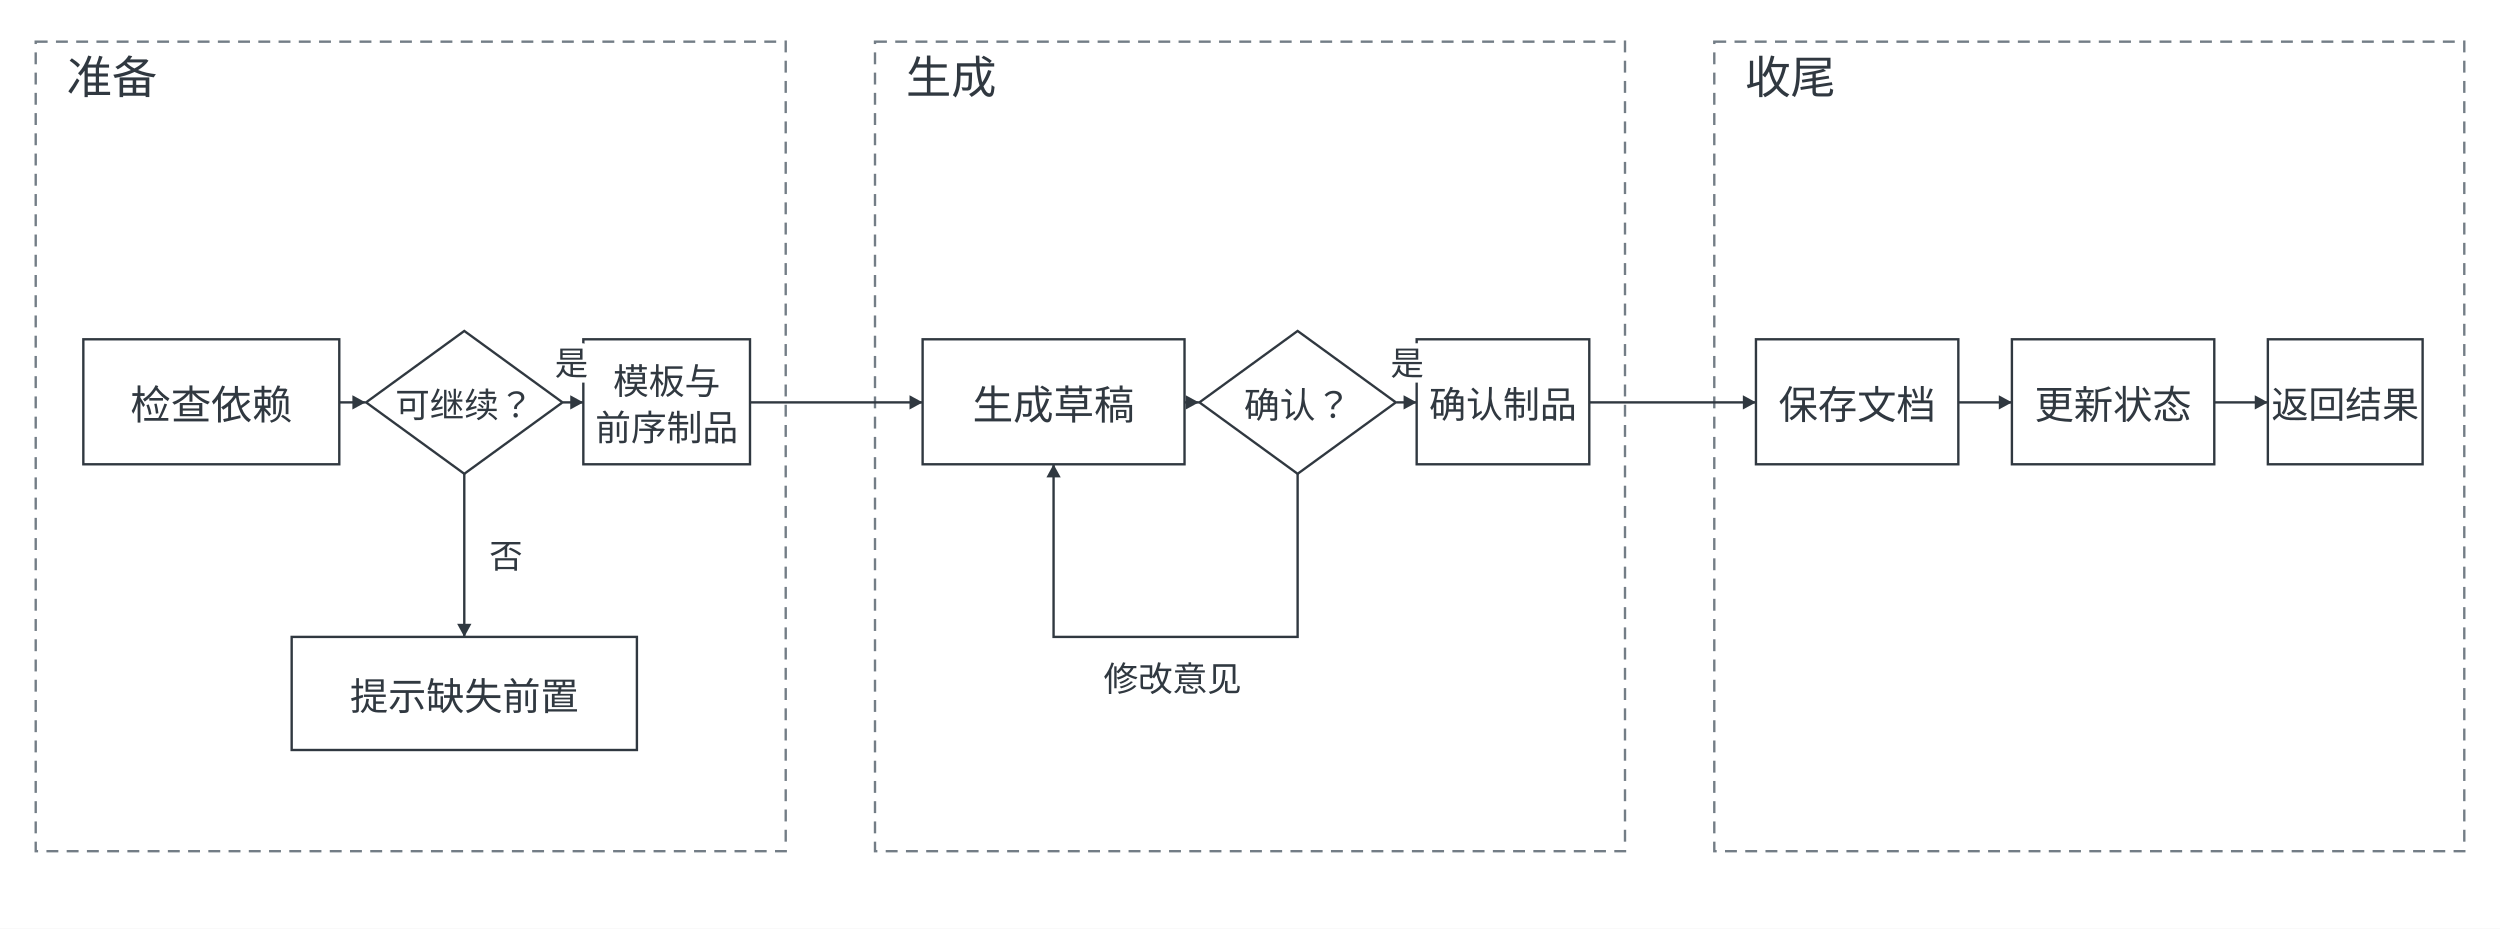
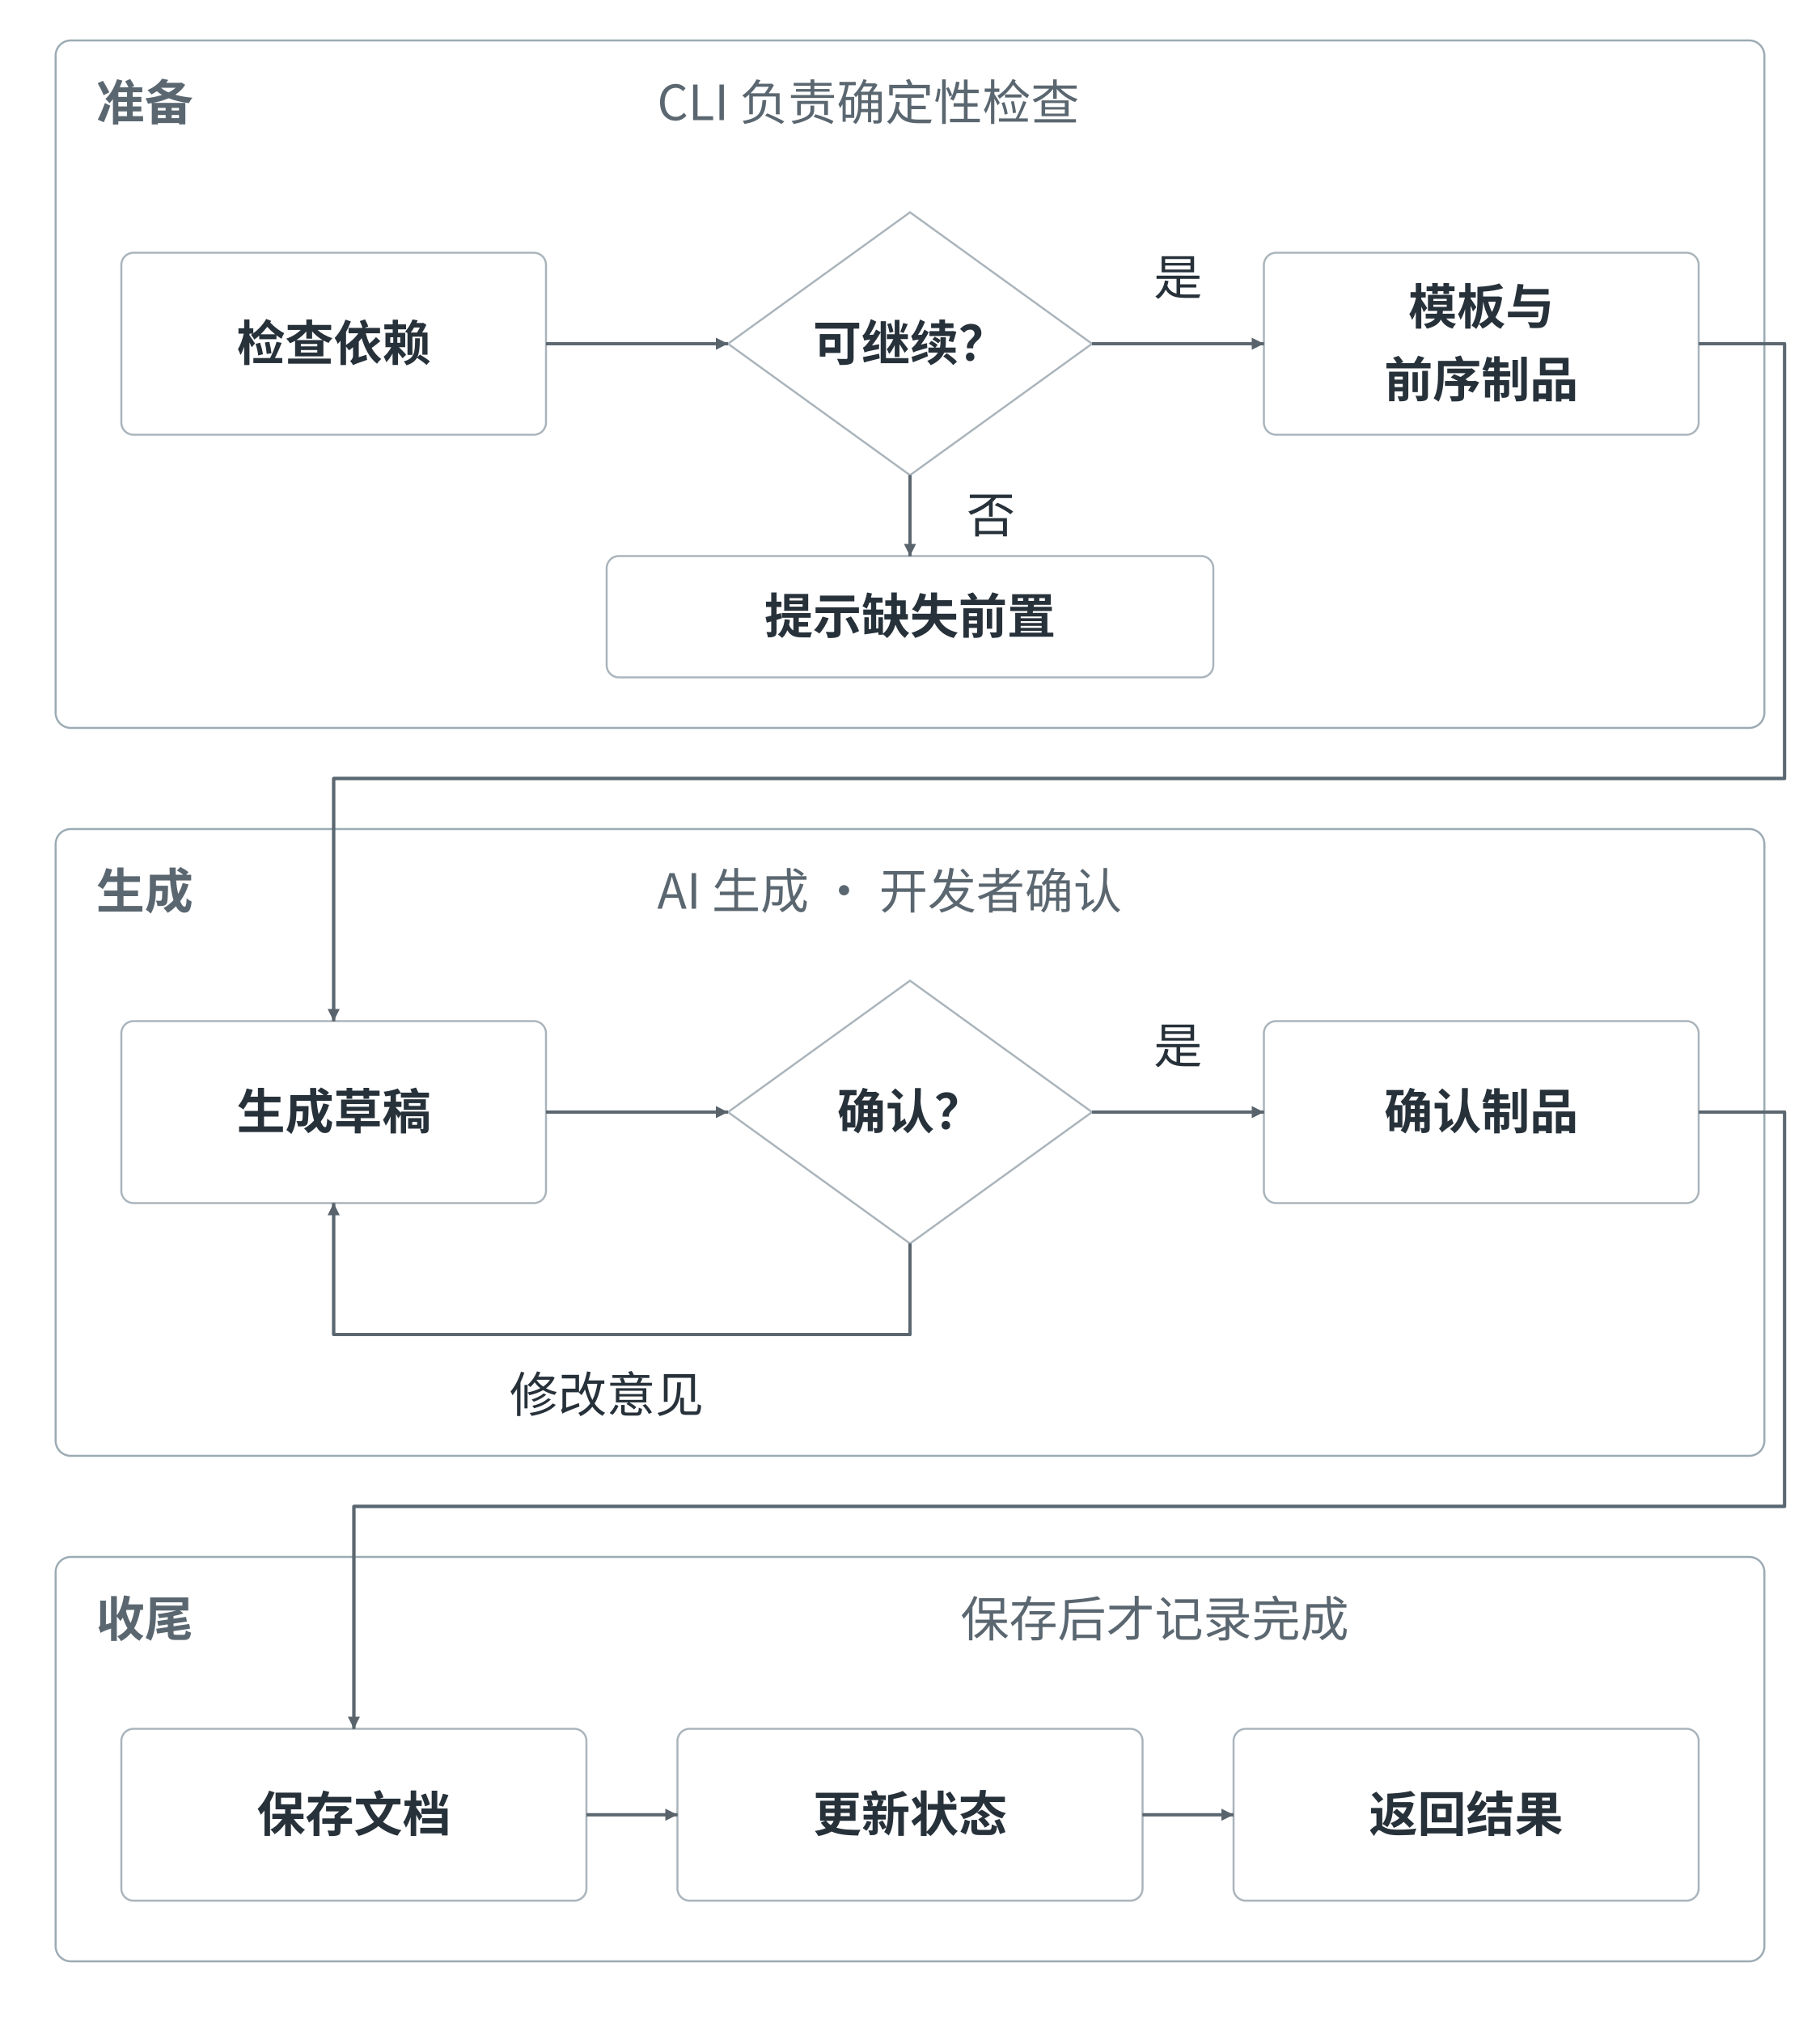
- <svg xmlns="http://www.w3.org/2000/svg" width="2100" height="780" viewBox="0 0 2100 780" role="img">
+ <svg xmlns="http://www.w3.org/2000/svg" width="1800" height="2000" viewBox="0 0 1800 2000">
  <defs>
-     <marker id="arrow" markerWidth="12" markerHeight="12" refX="11" refY="6" orient="auto-start-reverse" markerUnits="userSpaceOnUse">
-       <path d="M0,0 L11,6 L0,12 Z" fill="#303840" />
+     <marker id="arrow-gray" markerWidth="16" markerHeight="16" refX="12" refY="6" orient="auto" markerUnits="userSpaceOnUse">
+       <path d="M0,0 L12,6 L0,12 Z" fill="#59636c" />
    </marker>
-     <marker id="erArrow" markerWidth="20" markerHeight="20" refX="18" refY="10" orient="auto" markerUnits="userSpaceOnUse">
-       <path d="M0,0 L18,10 L0,20 Z" fill="#303840" />
+     <marker id="arrow-blue" markerWidth="16" markerHeight="16" refX="12" refY="6" orient="auto" markerUnits="userSpaceOnUse">
+       <path d="M0,0 L12,6 L0,12 Z" fill="#315f8d" />
    </marker>
-     <marker id="open" markerWidth="12" markerHeight="12" refX="11" refY="6" orient="auto-start-reverse" markerUnits="userSpaceOnUse">
-       <path d="M1,1 L11,6 L1,11" fill="none" stroke="#303840" stroke-width="2" />
+     <marker id="arrow-green" markerWidth="16" markerHeight="16" refX="12" refY="6" orient="auto" markerUnits="userSpaceOnUse">
+       <path d="M0,0 L12,6 L0,12 Z" fill="#5f8178" />
    </marker>
-     <style>text{font-family:'Microsoft YaHei',sans-serif;fill:#303840;font-weight:400} .label{paint-order:stroke;stroke:#fff;stroke-width:9px;stroke-linejoin:round}</style>
+     <marker id="arrow-red" markerWidth="16" markerHeight="16" refX="12" refY="6" orient="auto" markerUnits="userSpaceOnUse">
+       <path d="M0,0 L12,6 L0,12 Z" fill="#a15e50" />
+     </marker>
  </defs>
-   <rect width="2100" height="780" fill="#fff" />
-   <rect x="30" y="35" width="630" height="680" fill="none" stroke="#737d86" stroke-width="2" stroke-dasharray="10 7" />
-   <text x="56" y="62" font-size="38" font-weight="600" text-anchor="start" dominant-baseline="central" class="label">准备</text>
-   <rect x="735" y="35" width="630" height="680" fill="none" stroke="#737d86" stroke-width="2" stroke-dasharray="10 7" />
-   <text x="761" y="62" font-size="38" font-weight="600" text-anchor="start" dominant-baseline="central" class="label">生成</text>
-   <rect x="1440" y="35" width="630" height="680" fill="none" stroke="#737d86" stroke-width="2" stroke-dasharray="10 7" />
-   <text x="1466" y="62" font-size="38" font-weight="600" text-anchor="start" dominant-baseline="central" class="label">收尾</text>
-   <rect x="70" y="285" width="215" height="105" fill="#fff" stroke="#303840" stroke-width="2" />
-   <text x="177.5" y="337.5" font-size="34" font-weight="400" text-anchor="middle" dominant-baseline="central">检查依赖</text>
-   <polygon points="390,278 472.5,338 390,398 307.5,338" fill="#fff" stroke="#303840" stroke-width="2" />
-   <text x="390" y="338" font-size="29" font-weight="600" text-anchor="middle" dominant-baseline="central">可继续？</text>
-   <rect x="490" y="285" width="140" height="105" fill="#fff" stroke="#303840" stroke-width="2" />
-   <text x="560" y="318" font-size="30" font-weight="400" text-anchor="middle" dominant-baseline="central">模板与</text>
-   <text x="560" y="357" font-size="30" font-weight="400" text-anchor="middle" dominant-baseline="central">前序制品</text>
-   <polyline points="285,338 307,338" fill="none" stroke="#303840" stroke-width="2" marker-end="url(#arrow)" />
-   <polyline points="473,338 490,338" fill="none" stroke="#303840" stroke-width="2" marker-end="url(#arrow)" />
-   <text x="480" y="303" font-size="28" font-weight="400" text-anchor="middle" dominant-baseline="central" class="label">是</text>
-   <rect x="245" y="535" width="290" height="95" fill="#fff" stroke="#303840" stroke-width="2" />
-   <text x="390" y="582.5" font-size="32" font-weight="400" text-anchor="middle" dominant-baseline="central">提示缺失前置</text>
-   <polyline points="390,398 390,535" fill="none" stroke="#303840" stroke-width="2" marker-end="url(#arrow)" />
-   <text x="425" y="465" font-size="28" font-weight="400" text-anchor="middle" dominant-baseline="central">否</text>
-   <rect x="775" y="285" width="220" height="105" fill="#fff" stroke="#303840" stroke-width="2" />
-   <text x="885" y="337.5" font-size="34" font-weight="400" text-anchor="middle" dominant-baseline="central">生成草稿</text>
-   <polygon points="1090,278 1172.5,338 1090,398 1007.5,338" fill="#fff" stroke="#303840" stroke-width="2" />
-   <text x="1090" y="338" font-size="30" font-weight="600" text-anchor="middle" dominant-baseline="central">确认？</text>
-   <rect x="1190" y="285" width="145" height="105" fill="#fff" stroke="#303840" stroke-width="2" />
-   <text x="1262.5" y="337.5" font-size="31" font-weight="400" text-anchor="middle" dominant-baseline="central">确认制品</text>
-   <polyline points="995,338 1007,338" fill="none" stroke="#303840" stroke-width="2" marker-end="url(#arrow)" />
-   <polyline points="1173,338 1190,338" fill="none" stroke="#303840" stroke-width="2" marker-end="url(#arrow)" />
-   <text x="1182" y="303" font-size="28" font-weight="400" text-anchor="middle" dominant-baseline="central" class="label">是</text>
-   <polyline points="1090,398 1090,535 885,535 885,390" fill="none" stroke="#303840" stroke-width="2" marker-end="url(#arrow)" />
-   <text x="985" y="568" font-size="29" font-weight="400" text-anchor="middle" dominant-baseline="central">修改意见</text>
-   <rect x="1475" y="285" width="170" height="105" fill="#fff" stroke="#303840" stroke-width="2" />
-   <text x="1560" y="337.5" font-size="33" font-weight="400" text-anchor="middle" dominant-baseline="central">保存文档</text>
-   <rect x="1690" y="285" width="170" height="105" fill="#fff" stroke="#303840" stroke-width="2" />
-   <text x="1775" y="337.5" font-size="33" font-weight="400" text-anchor="middle" dominant-baseline="central">更新状态</text>
-   <rect x="1905" y="285" width="130" height="105" fill="#fff" stroke="#303840" stroke-width="2" />
-   <text x="1970" y="337.5" font-size="31" font-weight="400" text-anchor="middle" dominant-baseline="central">返回结果</text>
-   <polyline points="1645,338 1690,338" fill="none" stroke="#303840" stroke-width="2" marker-end="url(#arrow)" />
-   <polyline points="1860,338 1905,338" fill="none" stroke="#303840" stroke-width="2" marker-end="url(#arrow)" />
-   <polyline points="630,338 775,338" fill="none" stroke="#303840" stroke-width="2" marker-end="url(#arrow)" />
-   <polyline points="1335,338 1475,338" fill="none" stroke="#303840" stroke-width="2" marker-end="url(#arrow)" />
+   <rect width="1800" height="2000" fill="#ffffff" />
+   <rect x="55" y="40" width="1690" height="680" rx="15" fill="#ffffff" stroke="#9cabb4" stroke-width="2" />
+   <text x="95" y="102" text-anchor="start" dominant-baseline="middle" style="font-family:Microsoft YaHei,Noto Sans CJK SC,SimSun,sans-serif;font-size:48px;font-weight:600;fill:#5b6770">准备</text>
+   <text x="650" y="102" text-anchor="start" dominant-baseline="middle" style="font-family:Microsoft YaHei,Noto Sans CJK SC,SimSun,sans-serif;font-size:48px;fill:#5b6770">CLI 负责确定性检查</text>
+   <rect x="120" y="250" width="420" height="180" rx="12" fill="#ffffff" stroke="#aab4bb" stroke-width="2" />
+   <text x="330.0" y="340.0" text-anchor="middle" dominant-baseline="middle" style="font-family:Microsoft YaHei,Noto Sans CJK SC,SimSun,sans-serif;font-size:48px;font-weight:600;fill:#27313a">检查依赖</text>
+   <polygon points="900,210 1080,340 900,470 720,340" fill="white" stroke="#aab4bb" stroke-width="2" />
+   <text x="900" y="340.0" text-anchor="middle" dominant-baseline="middle" style="font-family:Microsoft YaHei,Noto Sans CJK SC,SimSun,sans-serif;font-size:48px;font-weight:600;fill:#27313a">可继续？</text>
+   <rect x="1250" y="250" width="430" height="180" rx="12" fill="#ffffff" stroke="#aab4bb" stroke-width="2" />
+   <text x="1465.0" y="304.0" text-anchor="middle" dominant-baseline="middle" style="font-family:Microsoft YaHei,Noto Sans CJK SC,SimSun,sans-serif;font-size:48px;font-weight:600;fill:#27313a">模板与</text>
+   <text x="1465.0" y="376.0" text-anchor="middle" dominant-baseline="middle" style="font-family:Microsoft YaHei,Noto Sans CJK SC,SimSun,sans-serif;font-size:48px;font-weight:600;fill:#27313a">前序制品</text>
+   <polyline points="540,340 720,340" fill="none" stroke="#5b6770" stroke-width="3" stroke-linejoin="round" />
+   <polyline points="540,340 720,340" fill="none" stroke="#5b6770" stroke-width="3" stroke-linejoin="round" marker-end="url(#arrow-gray)" />
+   <polyline points="1080,340 1250,340" fill="none" stroke="#5b6770" stroke-width="3" stroke-linejoin="round" />
+   <polyline points="1080,340 1250,340" fill="none" stroke="#5b6770" stroke-width="3" stroke-linejoin="round" marker-end="url(#arrow-gray)" />
+   <text x="1165" y="275" text-anchor="middle" dominant-baseline="middle" style="font-family:Microsoft YaHei,Noto Sans CJK SC,SimSun,sans-serif;font-size:48px;fill:#27313a">是</text>
+   <rect x="600" y="550" width="600" height="120" rx="12" fill="#ffffff" stroke="#aab4bb" stroke-width="2" />
+   <text x="900.0" y="610.0" text-anchor="middle" dominant-baseline="middle" style="font-family:Microsoft YaHei,Noto Sans CJK SC,SimSun,sans-serif;font-size:48px;font-weight:600;fill:#27313a">提示缺失前置</text>
+   <polyline points="900,470 900,550" fill="none" stroke="#5b6770" stroke-width="3" stroke-linejoin="round" />
+   <polyline points="900,470 900,550" fill="none" stroke="#5b6770" stroke-width="3" stroke-linejoin="round" marker-end="url(#arrow-gray)" />
+   <text x="980" y="510" text-anchor="middle" dominant-baseline="middle" style="font-family:Microsoft YaHei,Noto Sans CJK SC,SimSun,sans-serif;font-size:48px;fill:#27313a">否</text>
+   <rect x="55" y="820" width="1690" height="620" rx="15" fill="#ffffff" stroke="#9cabb4" stroke-width="2" />
+   <text x="95" y="882" text-anchor="start" dominant-baseline="middle" style="font-family:Microsoft YaHei,Noto Sans CJK SC,SimSun,sans-serif;font-size:48px;font-weight:600;fill:#5b6770">生成</text>
+   <text x="650" y="882" text-anchor="start" dominant-baseline="middle" style="font-family:Microsoft YaHei,Noto Sans CJK SC,SimSun,sans-serif;font-size:48px;fill:#5b6770">AI 生成 · 开发者确认</text>
+   <rect x="120" y="1010" width="420" height="180" rx="12" fill="#ffffff" stroke="#aab4bb" stroke-width="2" />
+   <text x="330.0" y="1100.0" text-anchor="middle" dominant-baseline="middle" style="font-family:Microsoft YaHei,Noto Sans CJK SC,SimSun,sans-serif;font-size:48px;font-weight:600;fill:#27313a">生成草稿</text>
+   <polygon points="900,970 1080,1100 900,1230 720,1100" fill="white" stroke="#aab4bb" stroke-width="2" />
+   <text x="900" y="1100.0" text-anchor="middle" dominant-baseline="middle" style="font-family:Microsoft YaHei,Noto Sans CJK SC,SimSun,sans-serif;font-size:48px;font-weight:600;fill:#27313a">确认？</text>
+   <rect x="1250" y="1010" width="430" height="180" rx="12" fill="#ffffff" stroke="#aab4bb" stroke-width="2" />
+   <text x="1465.0" y="1100.0" text-anchor="middle" dominant-baseline="middle" style="font-family:Microsoft YaHei,Noto Sans CJK SC,SimSun,sans-serif;font-size:48px;font-weight:600;fill:#27313a">确认制品</text>
+   <polyline points="540,1100 720,1100" fill="none" stroke="#5b6770" stroke-width="3" stroke-linejoin="round" />
+   <polyline points="540,1100 720,1100" fill="none" stroke="#5b6770" stroke-width="3" stroke-linejoin="round" marker-end="url(#arrow-gray)" />
+   <polyline points="1080,1100 1250,1100" fill="none" stroke="#5b6770" stroke-width="3" stroke-linejoin="round" />
+   <polyline points="1080,1100 1250,1100" fill="none" stroke="#5b6770" stroke-width="3" stroke-linejoin="round" marker-end="url(#arrow-gray)" />
+   <text x="1165" y="1035" text-anchor="middle" dominant-baseline="middle" style="font-family:Microsoft YaHei,Noto Sans CJK SC,SimSun,sans-serif;font-size:48px;fill:#27313a">是</text>
+   <polyline points="900,1230 900,1320 330,1320 330,1190" fill="none" stroke="#5b6770" stroke-width="3" stroke-linejoin="round" />
+   <polyline points="900,1230 900,1320 330,1320 330,1190" fill="none" stroke="#5b6770" stroke-width="3" stroke-linejoin="round" marker-end="url(#arrow-gray)" />
+   <text x="600" y="1380" text-anchor="middle" dominant-baseline="middle" style="font-family:Microsoft YaHei,Noto Sans CJK SC,SimSun,sans-serif;font-size:48px;fill:#27313a">修改意见</text>
+   <polyline points="1680,340 1765,340 1765,770 330,770 330,1010" fill="none" stroke="#5b6770" stroke-width="3" stroke-linejoin="round" />
+   <polyline points="1680,340 1765,340 1765,770 330,770 330,1010" fill="none" stroke="#5b6770" stroke-width="3" stroke-linejoin="round" marker-end="url(#arrow-gray)" />
+   <rect x="55" y="1540" width="1690" height="400" rx="15" fill="#ffffff" stroke="#9cabb4" stroke-width="2" />
+   <text x="95" y="1602" text-anchor="start" dominant-baseline="middle" style="font-family:Microsoft YaHei,Noto Sans CJK SC,SimSun,sans-serif;font-size:48px;font-weight:600;fill:#5b6770">收尾</text>
+   <text x="950" y="1602" text-anchor="start" dominant-baseline="middle" style="font-family:Microsoft YaHei,Noto Sans CJK SC,SimSun,sans-serif;font-size:48px;fill:#5b6770">保存后才记录完成</text>
+   <rect x="120" y="1710" width="460" height="170" rx="12" fill="#ffffff" stroke="#aab4bb" stroke-width="2" />
+   <text x="350.0" y="1795.0" text-anchor="middle" dominant-baseline="middle" style="font-family:Microsoft YaHei,Noto Sans CJK SC,SimSun,sans-serif;font-size:48px;font-weight:600;fill:#27313a">保存文档</text>
+   <rect x="670" y="1710" width="460" height="170" rx="12" fill="#ffffff" stroke="#aab4bb" stroke-width="2" />
+   <text x="900.0" y="1795.0" text-anchor="middle" dominant-baseline="middle" style="font-family:Microsoft YaHei,Noto Sans CJK SC,SimSun,sans-serif;font-size:48px;font-weight:600;fill:#27313a">更新状态</text>
+   <rect x="1220" y="1710" width="460" height="170" rx="12" fill="#ffffff" stroke="#aab4bb" stroke-width="2" />
+   <text x="1450.0" y="1795.0" text-anchor="middle" dominant-baseline="middle" style="font-family:Microsoft YaHei,Noto Sans CJK SC,SimSun,sans-serif;font-size:48px;font-weight:600;fill:#27313a">返回结果</text>
+   <polyline points="580,1795 670,1795" fill="none" stroke="#5b6770" stroke-width="3" stroke-linejoin="round" />
+   <polyline points="580,1795 670,1795" fill="none" stroke="#5b6770" stroke-width="3" stroke-linejoin="round" marker-end="url(#arrow-gray)" />
+   <polyline points="1130,1795 1220,1795" fill="none" stroke="#5b6770" stroke-width="3" stroke-linejoin="round" />
+   <polyline points="1130,1795 1220,1795" fill="none" stroke="#5b6770" stroke-width="3" stroke-linejoin="round" marker-end="url(#arrow-gray)" />
+   <polyline points="1680,1100 1765,1100 1765,1490 350,1490 350,1710" fill="none" stroke="#5b6770" stroke-width="3" stroke-linejoin="round" />
+   <polyline points="1680,1100 1765,1100 1765,1490 350,1490 350,1710" fill="none" stroke="#5b6770" stroke-width="3" stroke-linejoin="round" marker-end="url(#arrow-gray)" />
</svg>
